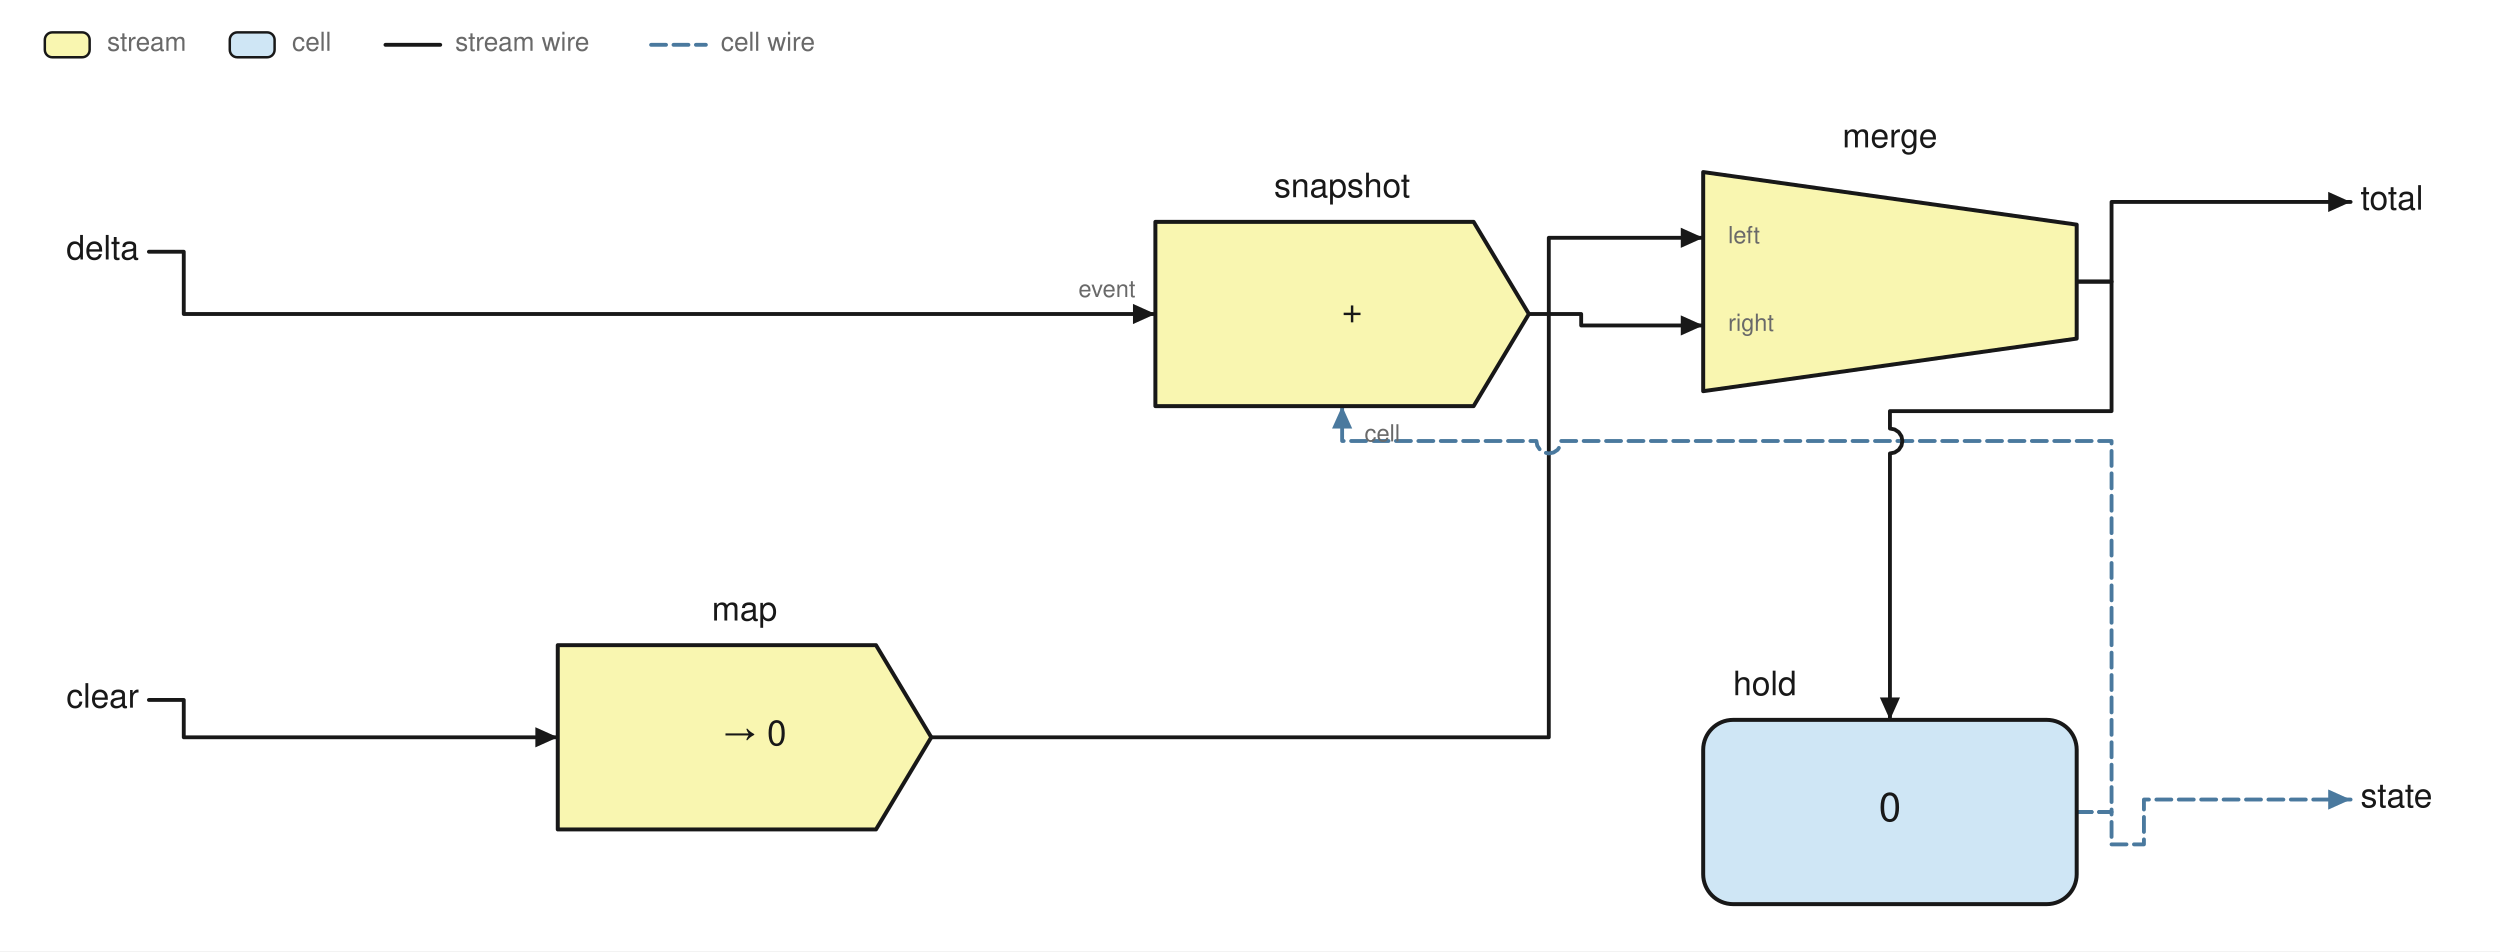
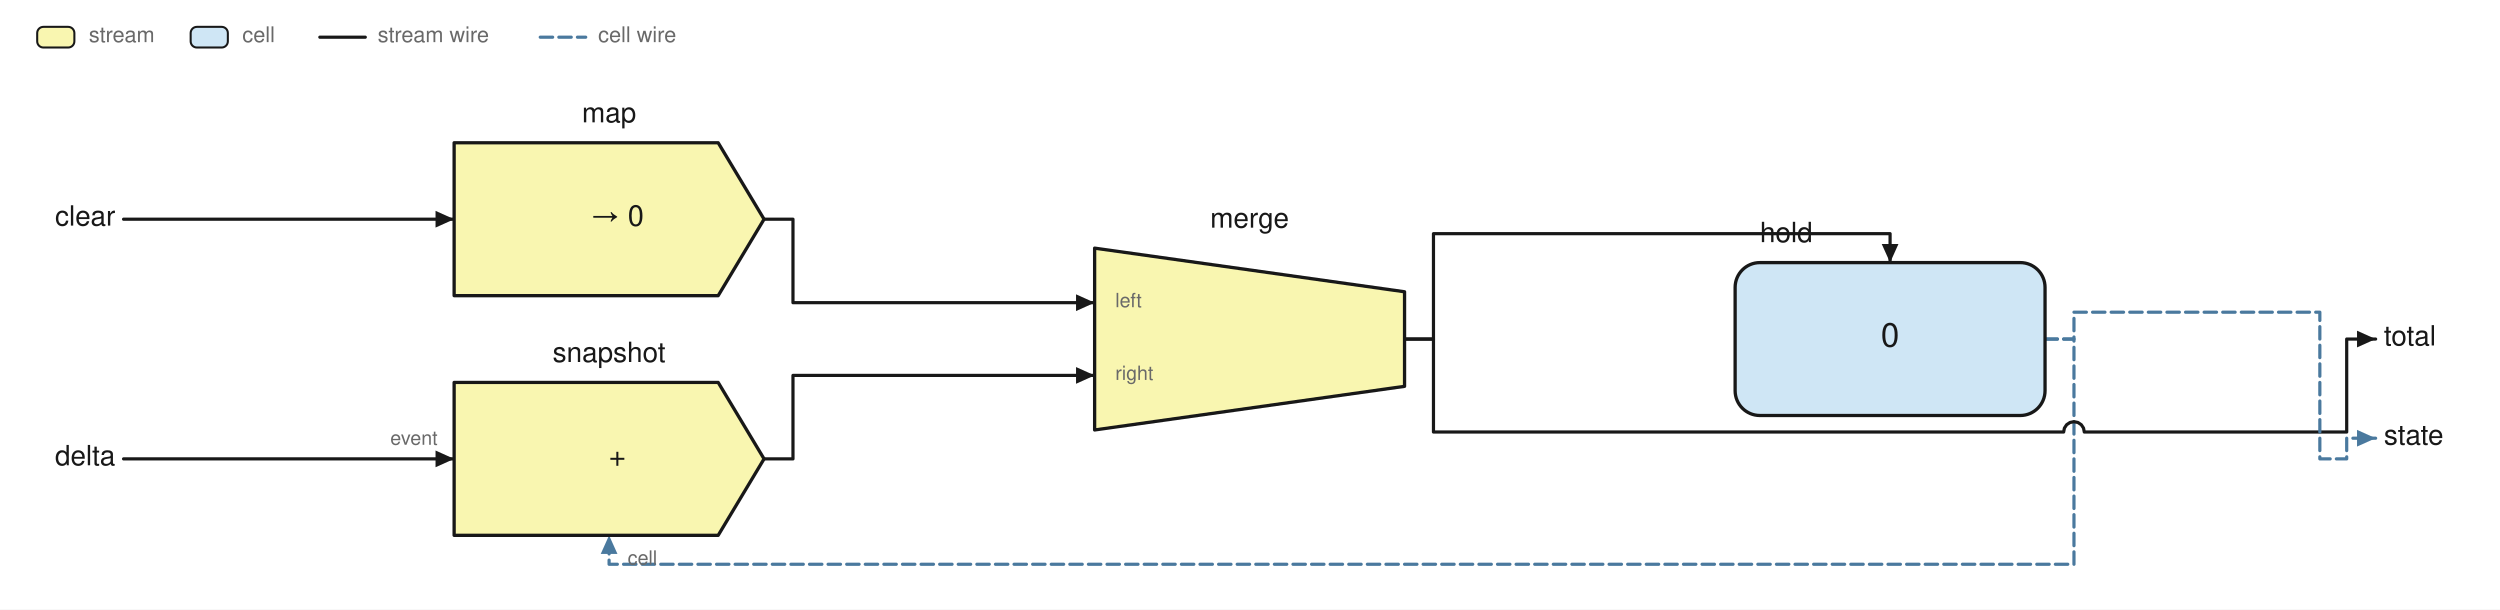
- <svg xmlns="http://www.w3.org/2000/svg" width="1004" height="382" viewBox="0 0 1004 382">
+ <svg xmlns="http://www.w3.org/2000/svg" width="1210" height="295" viewBox="0 0 1210 295">
  <rect width="100%" height="100%" fill="#ffffff" />
  <g transform="translate(0,0)">
    <rect x="18.00" y="13.00" width="18.00" height="10.00" rx="3.00" fill="#f9f6b0" stroke="#181818" stroke-width="1.00" />
    <text x="43.00" y="18.00" font-family="Helvetica, Arial, 'Noto Sans JP', sans-serif" font-size="10.50" fill="#696969" text-anchor="start" dominant-baseline="central">stream</text>
    <rect x="92.28" y="13.00" width="18.00" height="10.00" rx="3.00" fill="#cfe6f5" stroke="#181818" stroke-width="1.00" />
    <text x="117.28" y="18.00" font-family="Helvetica, Arial, 'Noto Sans JP', sans-serif" font-size="10.50" fill="#696969" text-anchor="start" dominant-baseline="central">cell</text>
    <line x1="154.80" y1="18.00" x2="176.80" y2="18.00" stroke="#181818" stroke-width="1.55" stroke-linecap="round" />
    <text x="182.80" y="18.00" font-family="Helvetica, Arial, 'Noto Sans JP', sans-serif" font-size="10.50" fill="#696969" text-anchor="start" dominant-baseline="central">stream wire</text>
    <line x1="261.48" y1="18.00" x2="283.48" y2="18.00" stroke="#4a799e" stroke-width="1.55" stroke-linecap="round" stroke-dasharray="6.00 3.00" />
    <text x="289.48" y="18.00" font-family="Helvetica, Arial, 'Noto Sans JP', sans-serif" font-size="10.50" fill="#696969" text-anchor="start" dominant-baseline="central">cell wire</text>
-     <path d="M59.80,281.10 L73.80,281.10 L73.80,296.10 L210.00,296.10 L224.00,296.10" fill="none" stroke="#181818" stroke-width="1.55" stroke-linecap="round" stroke-linejoin="round" />
-     <path d="M224.00,296.10 L215.00,300.15 L215.00,292.05 Z" fill="#181818" />
-     <path d="M374.00,296.10 L388.00,296.10 L622.00,296.10 L622.00,95.50 L670.00,95.50 L684.00,95.50" fill="none" stroke="#181818" stroke-width="1.55" stroke-linecap="round" stroke-linejoin="round" />
-     <path d="M684.00,95.50 L675.00,99.55 L675.00,91.45 Z" fill="#181818" />
-     <path d="M59.80,101.10 L73.80,101.10 L73.80,126.10 L450.00,126.10 L464.00,126.10" fill="none" stroke="#181818" stroke-width="1.55" stroke-linecap="round" stroke-linejoin="round" />
-     <path d="M464.00,126.10 L455.00,130.15 L455.00,122.05 Z" fill="#181818" />
-     <path d="M834.00,326.10 L848.00,326.10 L848.00,177.10 L627.00,177.10 L626.62,179.01 L625.54,180.64 L623.91,181.72 L622.00,182.10 L620.09,181.72 L618.46,180.64 L617.38,179.01 L617.00,177.10 L539.00,177.10 L539.00,163.10" fill="none" stroke="#4a799e" stroke-width="1.55" stroke-linecap="round" stroke-linejoin="round" stroke-dasharray="6.00 3.00" />
-     <path d="M539.00,163.10 L543.05,172.10 L534.95,172.10 Z" fill="#4a799e" />
-     <path d="M614.00,126.10 L628.00,126.10 L635.00,126.10 L635.00,130.70 L670.00,130.70 L684.00,130.70" fill="none" stroke="#181818" stroke-width="1.55" stroke-linecap="round" stroke-linejoin="round" />
-     <path d="M684.00,130.70 L675.00,134.75 L675.00,126.65 Z" fill="#181818" />
-     <path d="M834.00,113.10 L848.00,113.10 L848.00,165.10 L759.00,165.10 L759.00,172.10 L760.91,172.48 L762.54,173.56 L763.62,175.19 L764.00,177.10 L763.62,179.01 L762.54,180.64 L760.91,181.72 L759.00,182.10 L759.00,275.10 L759.00,289.10" fill="none" stroke="#181818" stroke-width="1.55" stroke-linecap="round" stroke-linejoin="round" />
-     <path d="M759.00,289.10 L754.95,280.10 L763.05,280.10 Z" fill="#181818" />
-     <path d="M834.00,113.10 L848.00,113.10 L848.00,81.10 L930.00,81.10 L944.00,81.10" fill="none" stroke="#181818" stroke-width="1.55" stroke-linecap="round" stroke-linejoin="round" />
-     <path d="M944.00,81.10 L935.00,85.15 L935.00,77.05 Z" fill="#181818" />
-     <path d="M834.00,326.10 L848.00,326.10 L848.00,339.10 L861.00,339.10 L861.00,321.10 L930.00,321.10 L944.00,321.10" fill="none" stroke="#4a799e" stroke-width="1.55" stroke-linecap="round" stroke-linejoin="round" stroke-dasharray="6.00 3.00" />
-     <path d="M944.00,321.10 L935.00,325.15 L935.00,317.05 Z" fill="#4a799e" />
-     <text x="55.80" y="101.10" font-family="Helvetica, Arial, 'Noto Sans JP', sans-serif" font-size="13.50" fill="#181818" text-anchor="end" dominant-baseline="central">delta</text>
-     <text x="55.80" y="281.10" font-family="Helvetica, Arial, 'Noto Sans JP', sans-serif" font-size="13.50" fill="#181818" text-anchor="end" dominant-baseline="central">clear</text>
-     <path d="M224.00,259.10 L351.80,259.10 L374.00,296.10 L351.80,333.10 L224.00,333.10 Z" fill="#f9f6b0" stroke="#181818" stroke-width="1.60" stroke-linejoin="round" />
-     <text x="299.00" y="246.10" font-family="Helvetica, Arial, 'Noto Sans JP', sans-serif" font-size="13.50" fill="#181818" text-anchor="middle" dominant-baseline="central">map</text>
-     <text x="303.00" y="296.10" font-family="Helvetica, Arial, 'Noto Sans JP', sans-serif" font-size="14.00" fill="#181818" text-anchor="middle" dominant-baseline="central">→ 0</text>
-     <path d="M464.00,89.10 L591.80,89.10 L614.00,126.10 L591.80,163.10 L464.00,163.10 Z" fill="#f9f6b0" stroke="#181818" stroke-width="1.60" stroke-linejoin="round" />
-     <text x="539.00" y="76.10" font-family="Helvetica, Arial, 'Noto Sans JP', sans-serif" font-size="13.50" fill="#181818" text-anchor="middle" dominant-baseline="central">snapshot</text>
-     <text x="543.00" y="126.10" font-family="Helvetica, Arial, 'Noto Sans JP', sans-serif" font-size="14.00" fill="#181818" text-anchor="middle" dominant-baseline="central">+</text>
-     <text x="456.00" y="117.10" font-family="Helvetica, Arial, 'Noto Sans JP', sans-serif" font-size="9.50" fill="#696969" text-anchor="end" dominant-baseline="central">event</text>
-     <text x="548.00" y="175.10" font-family="Helvetica, Arial, 'Noto Sans JP', sans-serif" font-size="9.50" fill="#696969" text-anchor="start" dominant-baseline="central">cell</text>
-     <path d="M684.00,69.10 L834.00,90.22 L834.00,135.98 L684.00,157.10 Z" fill="#f9f6b0" stroke="#181818" stroke-width="1.60" stroke-linejoin="round" />
-     <text x="759.00" y="56.10" font-family="Helvetica, Arial, 'Noto Sans JP', sans-serif" font-size="13.50" fill="#181818" text-anchor="middle" dominant-baseline="central">merge</text>
-     <text x="694.00" y="95.50" font-family="Helvetica, Arial, 'Noto Sans JP', sans-serif" font-size="9.50" fill="#696969" text-anchor="start" dominant-baseline="central">left</text>
-     <text x="694.00" y="130.70" font-family="Helvetica, Arial, 'Noto Sans JP', sans-serif" font-size="9.50" fill="#696969" text-anchor="start" dominant-baseline="central">right</text>
-     <rect x="684.00" y="289.10" width="150.00" height="74.00" rx="12.00" fill="#cfe6f5" stroke="#181818" stroke-width="1.60" />
-     <text x="696.00" y="276.10" font-family="Helvetica, Arial, 'Noto Sans JP', sans-serif" font-size="13.50" fill="#181818" text-anchor="start" dominant-baseline="central">hold</text>
-     <text x="759.00" y="326.10" font-family="Helvetica, Arial, 'Noto Sans JP', sans-serif" font-size="16.00" fill="#181818" text-anchor="middle" dominant-baseline="central">0</text>
-     <text x="948.00" y="81.10" font-family="Helvetica, Arial, 'Noto Sans JP', sans-serif" font-size="13.50" fill="#181818" text-anchor="start" dominant-baseline="central">total</text>
-     <text x="948.00" y="321.10" font-family="Helvetica, Arial, 'Noto Sans JP', sans-serif" font-size="13.50" fill="#181818" text-anchor="start" dominant-baseline="central">state</text>
+     <path d="M59.80,106.10 L73.80,106.10 L205.80,106.10 L219.80,106.10" fill="none" stroke="#181818" stroke-width="1.55" stroke-linecap="round" stroke-linejoin="round" />
+     <path d="M219.80,106.10 L210.80,110.15 L210.80,102.05 Z" fill="#181818" />
+     <path d="M369.80,106.10 L383.80,106.10 L383.80,146.50 L515.80,146.50 L529.80,146.50" fill="none" stroke="#181818" stroke-width="1.55" stroke-linecap="round" stroke-linejoin="round" />
+     <path d="M529.80,146.50 L520.80,150.55 L520.80,142.45 Z" fill="#181818" />
+     <path d="M59.80,222.10 L73.80,222.10 L205.80,222.10 L219.80,222.10" fill="none" stroke="#181818" stroke-width="1.55" stroke-linecap="round" stroke-linejoin="round" />
+     <path d="M219.80,222.10 L210.80,226.15 L210.80,218.05 Z" fill="#181818" />
+     <path d="M989.80,164.10 L1003.80,164.10 L1003.80,273.10 L294.80,273.10 L294.80,259.10" fill="none" stroke="#4a799e" stroke-width="1.55" stroke-linecap="round" stroke-linejoin="round" stroke-dasharray="6.00 3.00" />
+     <path d="M294.80,259.10 L298.85,268.10 L290.75,268.10 Z" fill="#4a799e" />
+     <path d="M369.80,222.10 L383.80,222.10 L383.80,181.70 L515.80,181.70 L529.80,181.70" fill="none" stroke="#181818" stroke-width="1.55" stroke-linecap="round" stroke-linejoin="round" />
+     <path d="M529.80,181.70 L520.80,185.75 L520.80,177.65 Z" fill="#181818" />
+     <path d="M679.80,164.10 L693.80,164.10 L693.80,113.10 L914.80,113.10 L914.80,127.10" fill="none" stroke="#181818" stroke-width="1.55" stroke-linecap="round" stroke-linejoin="round" />
+     <path d="M914.80,127.10 L910.75,118.10 L918.85,118.10 Z" fill="#181818" />
+     <path d="M679.80,164.10 L693.80,164.10 L693.80,209.10 L998.80,209.10 L999.18,207.19 L1000.26,205.56 L1001.89,204.48 L1003.80,204.10 L1005.71,204.48 L1007.34,205.56 L1008.42,207.19 L1008.80,209.10 L1135.80,209.10 L1135.80,164.10 L1149.80,164.10" fill="none" stroke="#181818" stroke-width="1.55" stroke-linecap="round" stroke-linejoin="round" />
+     <path d="M1149.80,164.10 L1140.80,168.15 L1140.80,160.05 Z" fill="#181818" />
+     <path d="M989.80,164.10 L1003.80,164.10 L1003.80,151.10 L1122.80,151.10 L1122.80,222.10 L1135.80,222.10 L1135.80,212.10 L1149.80,212.10" fill="none" stroke="#4a799e" stroke-width="1.55" stroke-linecap="round" stroke-linejoin="round" stroke-dasharray="6.00 3.00" />
+     <path d="M1149.80,212.10 L1140.80,216.15 L1140.80,208.05 Z" fill="#4a799e" />
+     <text x="55.80" y="222.10" font-family="Helvetica, Arial, 'Noto Sans JP', sans-serif" font-size="13.50" fill="#181818" text-anchor="end" dominant-baseline="central">delta</text>
+     <text x="55.80" y="106.10" font-family="Helvetica, Arial, 'Noto Sans JP', sans-serif" font-size="13.50" fill="#181818" text-anchor="end" dominant-baseline="central">clear</text>
+     <text x="1153.80" y="164.10" font-family="Helvetica, Arial, 'Noto Sans JP', sans-serif" font-size="13.50" fill="#181818" text-anchor="start" dominant-baseline="central">total</text>
+     <text x="1153.80" y="212.10" font-family="Helvetica, Arial, 'Noto Sans JP', sans-serif" font-size="13.50" fill="#181818" text-anchor="start" dominant-baseline="central">state</text>
+     <path d="M219.80,69.10 L347.60,69.10 L369.80,106.10 L347.60,143.10 L219.80,143.10 Z" fill="#f9f6b0" stroke="#181818" stroke-width="1.60" stroke-linejoin="round" />
+     <text x="294.80" y="56.10" font-family="Helvetica, Arial, 'Noto Sans JP', sans-serif" font-size="13.50" fill="#181818" text-anchor="middle" dominant-baseline="central">map</text>
+     <text x="298.80" y="106.10" font-family="Helvetica, Arial, 'Noto Sans JP', sans-serif" font-size="14.00" fill="#181818" text-anchor="middle" dominant-baseline="central">→ 0</text>
+     <path d="M219.80,185.10 L347.60,185.10 L369.80,222.10 L347.60,259.10 L219.80,259.10 Z" fill="#f9f6b0" stroke="#181818" stroke-width="1.60" stroke-linejoin="round" />
+     <text x="294.80" y="172.10" font-family="Helvetica, Arial, 'Noto Sans JP', sans-serif" font-size="13.50" fill="#181818" text-anchor="middle" dominant-baseline="central">snapshot</text>
+     <text x="298.80" y="222.10" font-family="Helvetica, Arial, 'Noto Sans JP', sans-serif" font-size="14.00" fill="#181818" text-anchor="middle" dominant-baseline="central">+</text>
+     <text x="211.80" y="213.10" font-family="Helvetica, Arial, 'Noto Sans JP', sans-serif" font-size="9.50" fill="#696969" text-anchor="end" dominant-baseline="central">event</text>
+     <text x="303.80" y="271.10" font-family="Helvetica, Arial, 'Noto Sans JP', sans-serif" font-size="9.50" fill="#696969" text-anchor="start" dominant-baseline="central">cell</text>
+     <path d="M529.80,120.10 L679.80,141.22 L679.80,186.98 L529.80,208.10 Z" fill="#f9f6b0" stroke="#181818" stroke-width="1.60" stroke-linejoin="round" />
+     <text x="604.80" y="107.10" font-family="Helvetica, Arial, 'Noto Sans JP', sans-serif" font-size="13.50" fill="#181818" text-anchor="middle" dominant-baseline="central">merge</text>
+     <text x="539.80" y="146.50" font-family="Helvetica, Arial, 'Noto Sans JP', sans-serif" font-size="9.50" fill="#696969" text-anchor="start" dominant-baseline="central">left</text>
+     <text x="539.80" y="181.70" font-family="Helvetica, Arial, 'Noto Sans JP', sans-serif" font-size="9.50" fill="#696969" text-anchor="start" dominant-baseline="central">right</text>
+     <rect x="839.80" y="127.10" width="150.00" height="74.00" rx="12.00" fill="#cfe6f5" stroke="#181818" stroke-width="1.60" />
+     <text x="851.80" y="114.10" font-family="Helvetica, Arial, 'Noto Sans JP', sans-serif" font-size="13.50" fill="#181818" text-anchor="start" dominant-baseline="central">hold</text>
+     <text x="914.80" y="164.10" font-family="Helvetica, Arial, 'Noto Sans JP', sans-serif" font-size="16.00" fill="#181818" text-anchor="middle" dominant-baseline="central">0</text>
  </g>
</svg>
